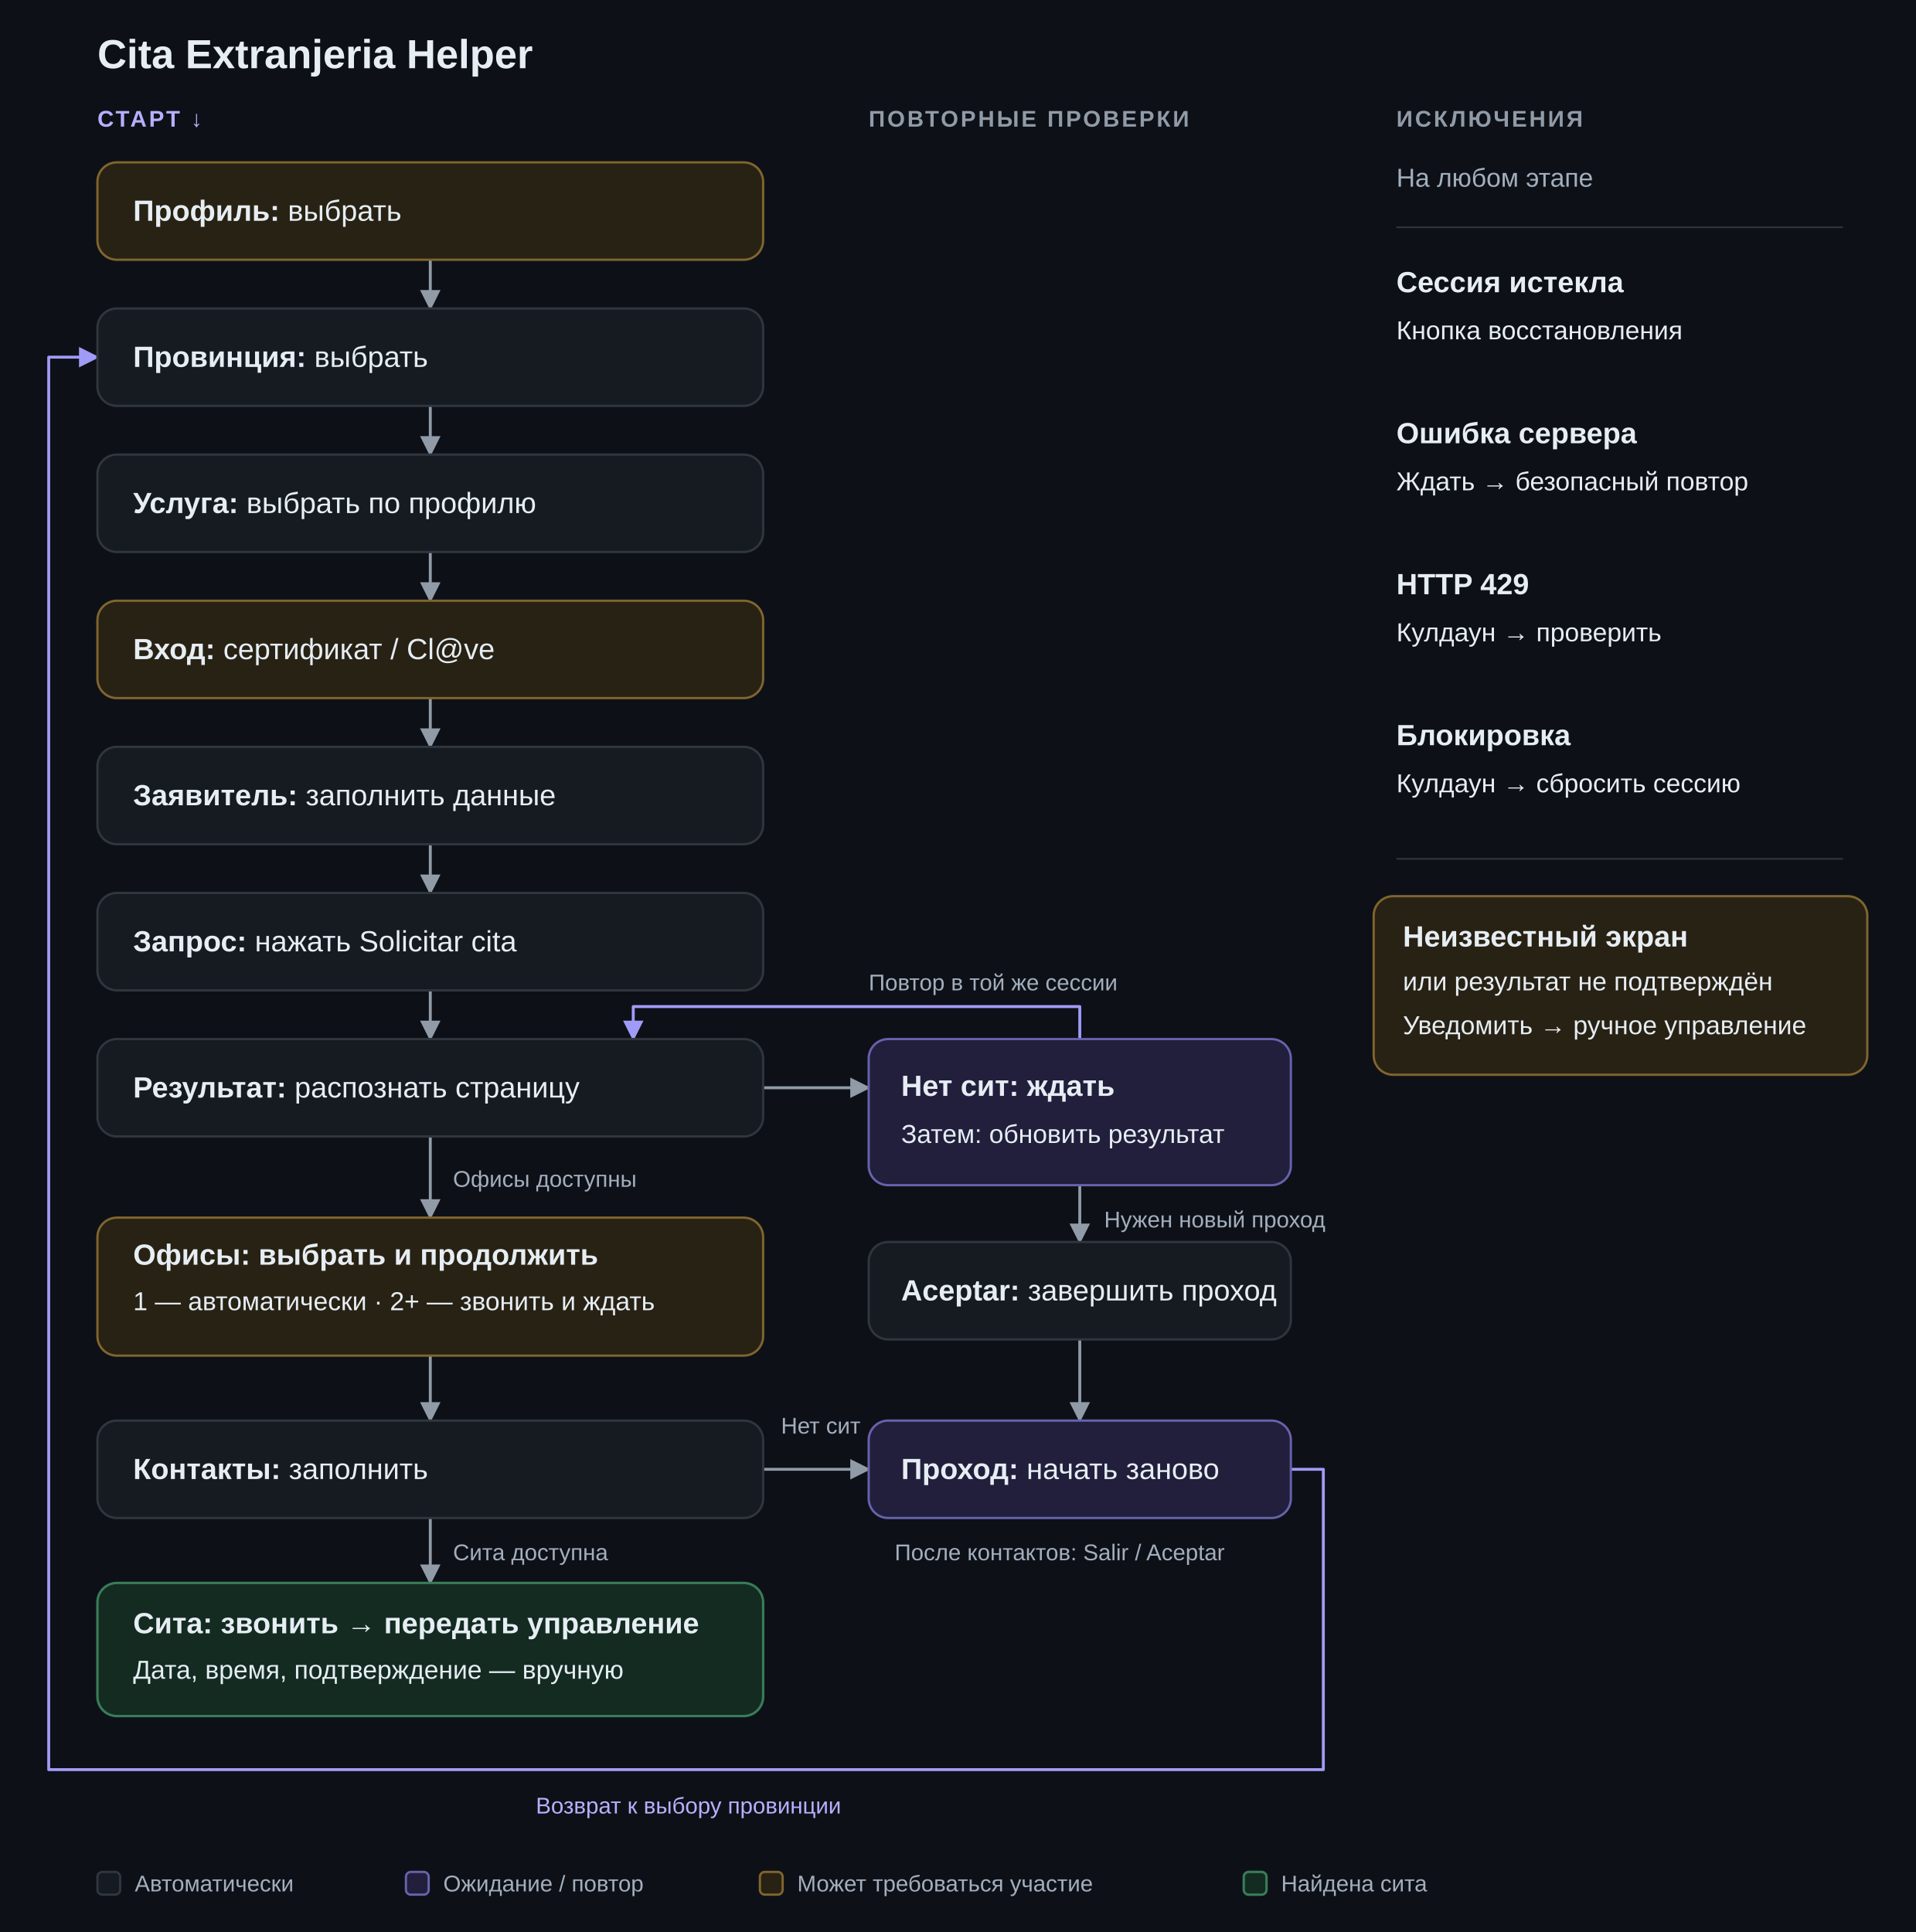
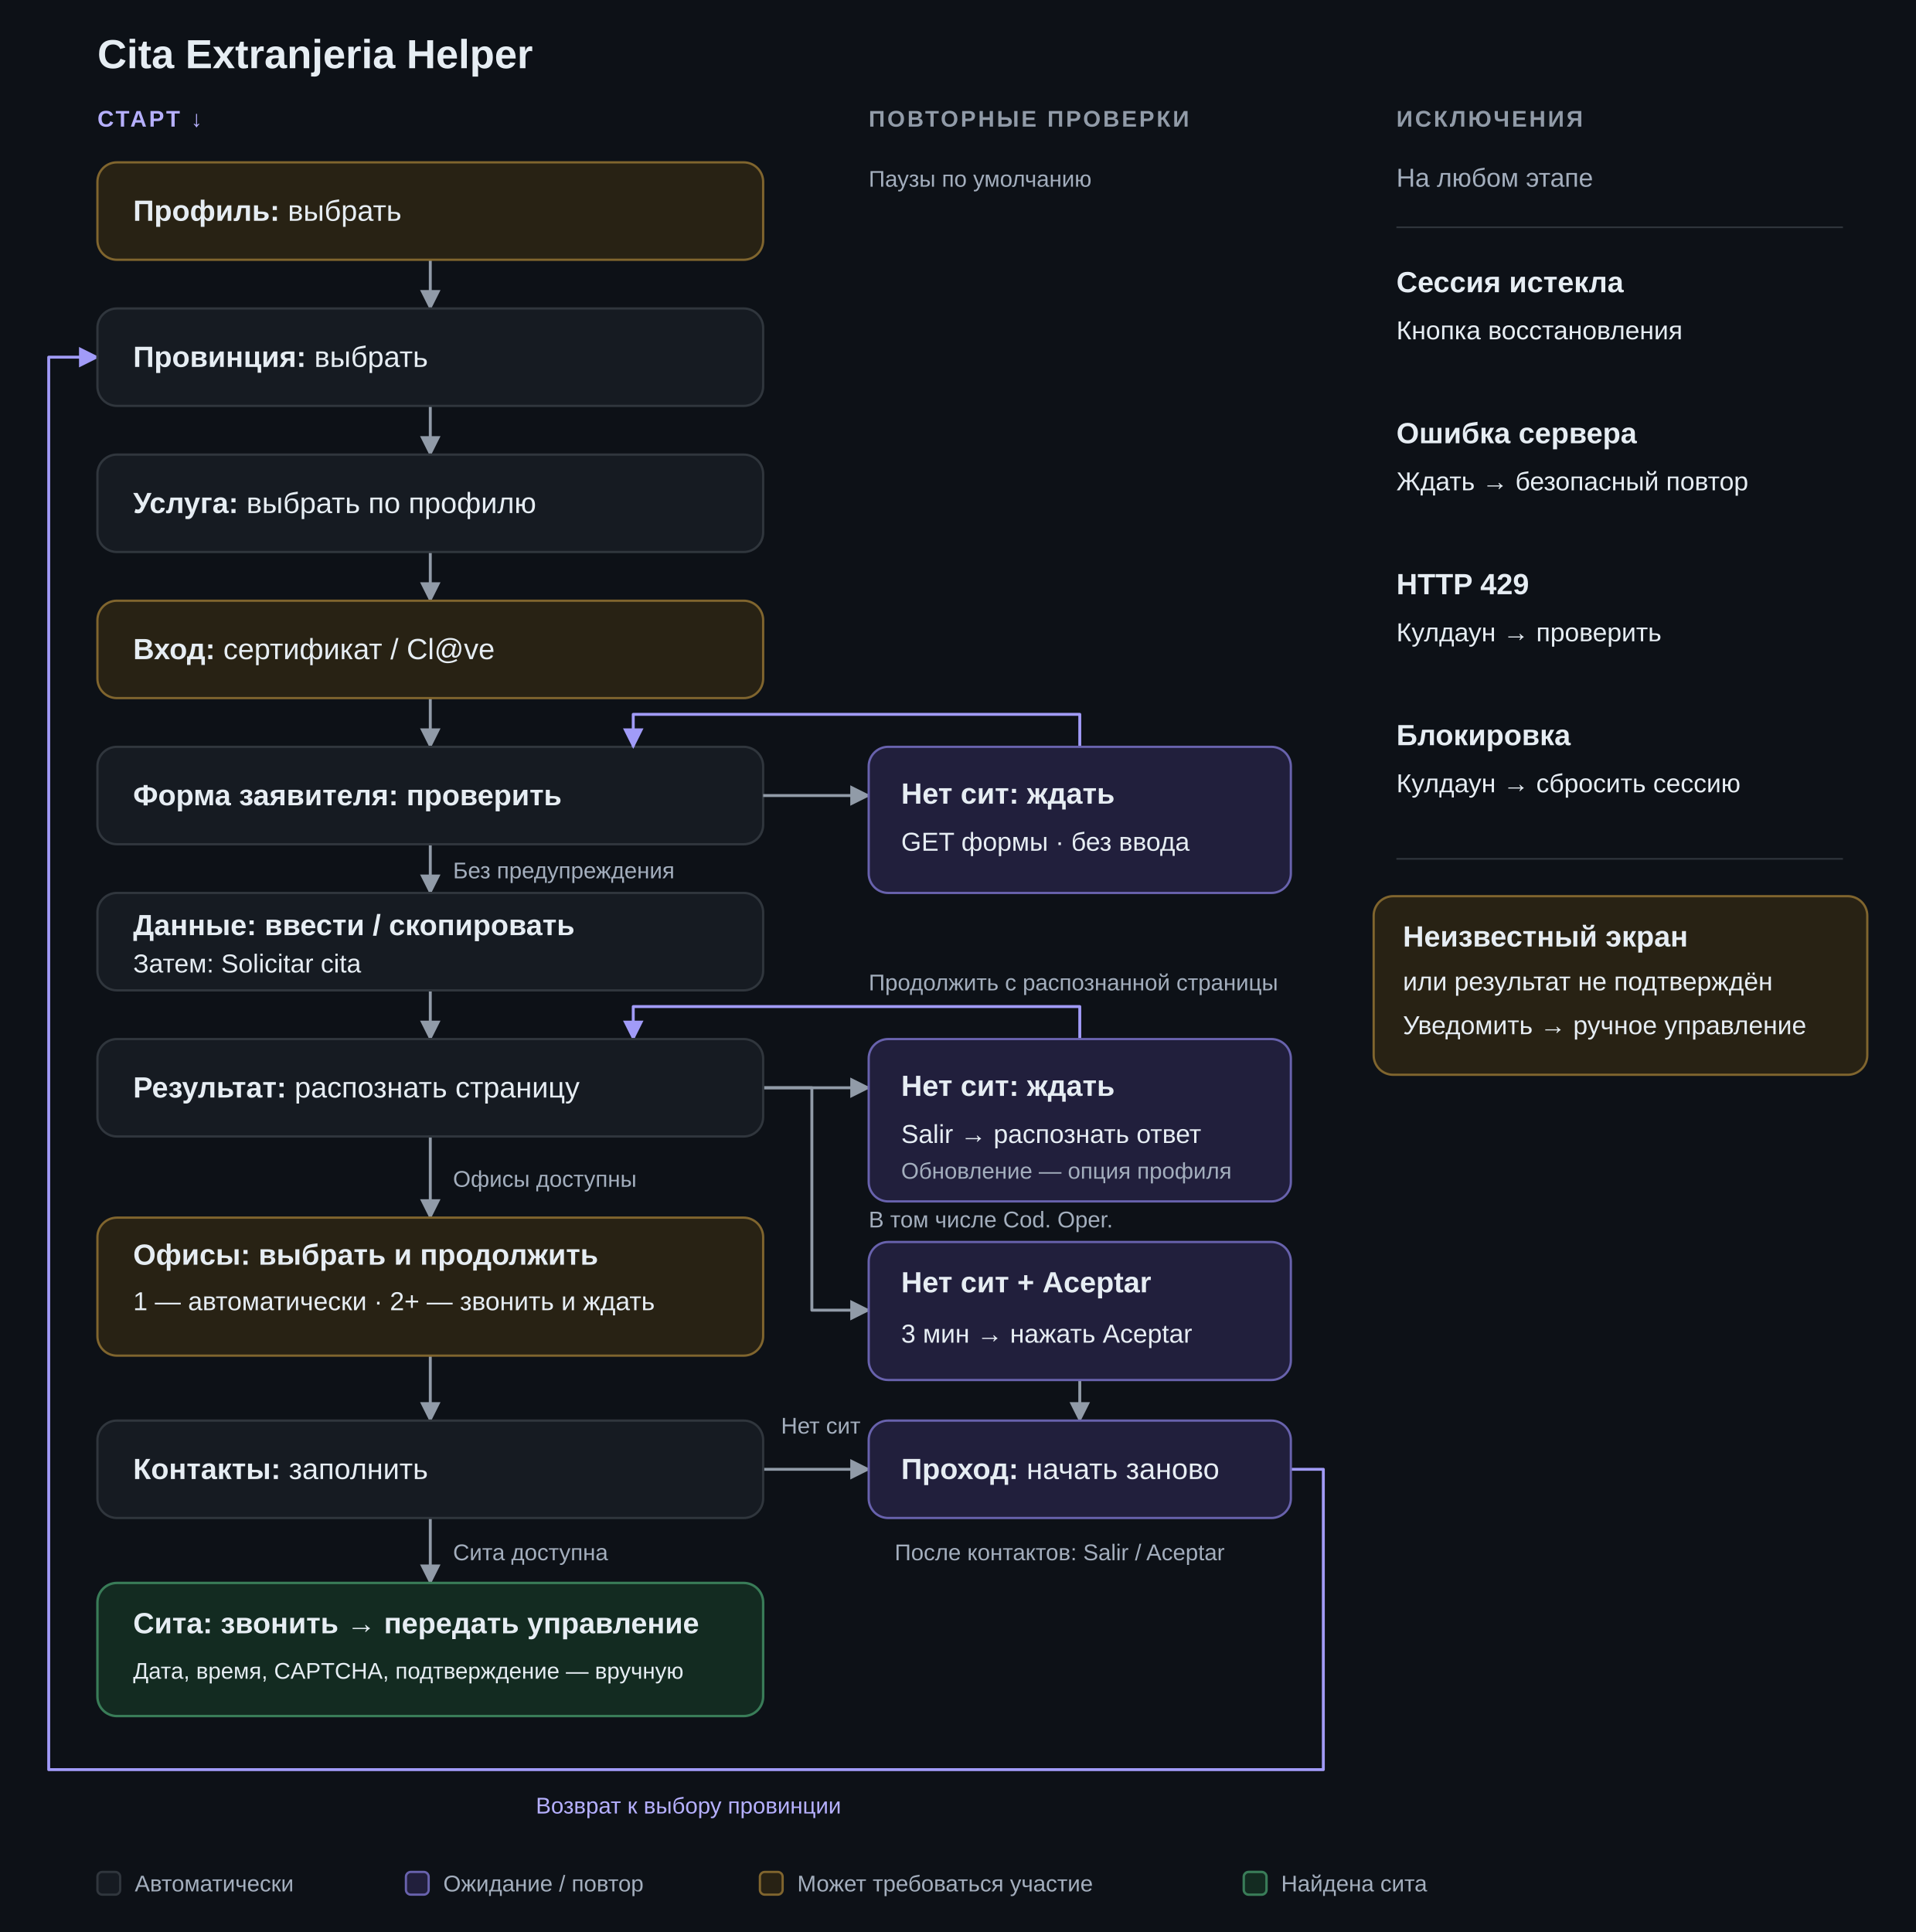
<svg xmlns="http://www.w3.org/2000/svg" width="1180" height="1190" viewBox="0 0 1180 1190">
  <defs>
    <marker id="arrow" viewBox="0 0 10 10" refX="9" refY="5" markerWidth="7" markerHeight="7" orient="auto-start-reverse">
      <path d="M0 0 10 5 0 10Z" fill="#919ba8" />
    </marker>
    <marker id="loop-arrow" viewBox="0 0 10 10" refX="9" refY="5" markerWidth="7" markerHeight="7" orient="auto-start-reverse">
      <path d="M0 0 10 5 0 10Z" fill="#a19bf8" />
    </marker>
    <style>
      text {font-family:Arial, sans-serif;fill:#e6edf3;font-size:18px}
      .heading {font-size:25px;font-weight:700}
      .section {font-size:14px;font-weight:700;letter-spacing:1.4px;fill:#919ba8}
      .label {font-size:14px;fill:#a3aebd}
      .name {font-weight:700}
      .node {fill:#161b22;stroke:#30363d;stroke-width:1.4}
      .manual {fill:#282214;stroke:#80652e;stroke-width:1.4}
      .wait {fill:#211f3c;stroke:#6862ad;stroke-width:1.4}
      .found {fill:#132b21;stroke:#397c58;stroke-width:1.5}
      .link {fill:none;stroke:#919ba8;stroke-width:1.8;marker-end:url(#arrow);stroke-linejoin:round}
      .loop {fill:none;stroke:#a19bf8;stroke-width:1.8;marker-end:url(#loop-arrow);stroke-linejoin:round}
      .small {font-size:16px}
    </style>
  </defs>
  <rect width="1180" height="1190" fill="#0d1117" />
  <text x="60" y="42" class="heading">Cita Extranjeria Helper</text>
  <text x="60" y="78" class="section" style="fill:#b6b0ff">СТАРТ ↓</text>
  <text x="535" y="78" class="section">ПОВТОРНЫЕ ПРОВЕРКИ</text>
  <text x="860" y="78" class="section">ИСКЛЮЧЕНИЯ</text>
  <path class="link" d="M265 160V190" />
  <path class="link" d="M265 250V280" />
  <path class="link" d="M265 340V370" />
  <path class="link" d="M265 430V460" />
  <path class="link" d="M265 520V550" />
  <path class="link" d="M265 610V640" />
  <path class="link" d="M265 700V750" />
  <path class="link" d="M265 835V875" />
  <path class="link" d="M265 935V975" />
  <path class="link" d="M470 670H535" />
  <path class="loop" d="M665 640V620H390V640" />
-   <path class="link" d="M665 730V765" />
-   <path class="link" d="M665 825V875" />
+   <path class="link" d="M470 670H500V807H535" />
+   <path class="link" d="M665 850V875" />
  <path class="link" d="M470 905H535" />
  <path class="loop" d="M795 905H815V1090H30V220H60" />
  <rect class="manual" x="60" y="100" width="410" height="60" rx="12" />
  <text x="82" y="136">
    <tspan class="name">Профиль:</tspan> выбрать</text>
  <rect class="node" x="60" y="190" width="410" height="60" rx="12" />
  <text x="82" y="226">
    <tspan class="name">Провинция:</tspan> выбрать</text>
  <rect class="node" x="60" y="280" width="410" height="60" rx="12" />
  <text x="82" y="316">
    <tspan class="name">Услуга:</tspan> выбрать по профилю</text>
  <rect class="manual" x="60" y="370" width="410" height="60" rx="12" />
  <text x="82" y="406">
    <tspan class="name">Вход:</tspan> сертификат / Cl@ve</text>
  <rect class="node" x="60" y="460" width="410" height="60" rx="12" />
-   <text x="82" y="496">
-     <tspan class="name">Заявитель:</tspan> заполнить данные</text>
+   <text x="82" y="496" class="name">Форма заявителя: проверить</text>
  <rect class="node" x="60" y="550" width="410" height="60" rx="12" />
-   <text x="82" y="586">
-     <tspan class="name">Запрос:</tspan> нажать Solicitar cita</text>
+   <text x="82" y="576" class="name">Данные: ввести / скопировать</text>
  <rect class="node" x="60" y="640" width="410" height="60" rx="12" />
  <text x="82" y="676">
    <tspan class="name">Результат:</tspan> распознать страницу</text>
  <text x="279" y="731" class="label">Офисы доступны</text>
  <rect class="manual" x="60" y="750" width="410" height="85" rx="12" />
  <text x="82" y="779" class="name">Офисы: выбрать и продолжить</text>
  <text x="82" y="807" class="small">1 — автоматически · 2+ — звонить и ждать</text>
  <rect class="node" x="60" y="875" width="410" height="60" rx="12" />
  <text x="82" y="911">
    <tspan class="name">Контакты:</tspan> заполнить</text>
  <text x="481" y="883" class="label">Нет сит</text>
  <text x="279" y="961" class="label">Сита доступна</text>
  <rect class="found" x="60" y="975" width="410" height="82" rx="12" />
  <text x="82" y="1006" class="name">Сита: звонить → передать управление</text>
-   <text x="82" y="1034" class="small">Дата, время, подтверждение — вручную</text>
-   <rect class="wait" x="535" y="640" width="260" height="90" rx="12" />
+   <text x="82" y="1034" class="small" style="font-size:14px">Дата, время, CAPTCHA, подтверждение — вручную</text>
+   <rect class="wait" x="535" y="640" width="260" height="100" rx="12" />
  <text x="555" y="675" class="name">Нет сит: ждать</text>
-   <text x="555" y="704" class="small">Затем: обновить результат</text>
-   <text x="535" y="610" class="label">Повтор в той же сессии</text>
-   <text x="680" y="756" class="label">Нужен новый проход</text>
-   <rect class="node" x="535" y="765" width="260" height="60" rx="12" />
-   <text x="555" y="801">
-     <tspan class="name">Aceptar:</tspan> завершить проход</text>
+   <text x="555" y="704" class="small">Salir → распознать ответ</text>
+   <text x="535" y="610" class="label">Продолжить с распознанной страницы</text>
+   <text x="535" y="756" class="label">В том числе Cod. Oper.</text>
+   <rect class="wait" x="535" y="765" width="260" height="85" rx="12" />
+   <text x="555" y="796" class="name">Нет сит + Aceptar</text>
  <rect class="wait" x="535" y="875" width="260" height="60" rx="12" />
  <text x="555" y="911">
    <tspan class="name">Проход:</tspan> начать заново</text>
  <text x="551" y="961" class="label">После контактов: Salir / Aceptar</text>
  <text x="330" y="1117" class="label" style="fill:#b6b0ff">Возврат к выбору провинции</text>
  <text x="860" y="115" class="small" style="fill:#a3aebd">На любом этапе</text>
  <path d="M860 140H1135" stroke="#30363d" />
  <text x="860" y="180" class="name">Сессия истекла</text>
  <text x="860" y="209" class="small">Кнопка восстановления</text>
  <text x="860" y="273" class="name">Ошибка сервера</text>
  <text x="860" y="302" class="small">Ждать → безопасный повтор</text>
  <text x="860" y="366" class="name">HTTP 429</text>
  <text x="860" y="395" class="small">Кулдаун → проверить</text>
  <text x="860" y="459" class="name">Блокировка</text>
  <text x="860" y="488" class="small">Кулдаун → сбросить сессию</text>
  <path d="M860 529H1135" stroke="#30363d" />
  <rect class="manual" x="846" y="552" width="304" height="110" rx="12" />
  <text x="864" y="583" class="name">Неизвестный экран</text>
  <text x="864" y="610" class="small">или результат не подтверждён</text>
  <text x="864" y="637" class="small">Уведомить → ручное управление</text>
  <rect x="60" y="1153" width="14" height="14" rx="3" class="node" />
  <text x="83" y="1165" class="label">Автоматически</text>
  <rect x="250" y="1153" width="14" height="14" rx="3" class="wait" />
  <text x="273" y="1165" class="label">Ожидание / повтор</text>
  <rect x="468" y="1153" width="14" height="14" rx="3" class="manual" />
  <text x="491" y="1165" class="label">Может требоваться участие</text>
  <rect x="766" y="1153" width="14" height="14" rx="3" class="found" />
  <text x="789" y="1165" class="label">Найдена сита</text>
+   <path class="link" d="M470 490H535" />
+   <path class="loop" d="M665 460V440H390V460" />
+   <rect class="wait" x="535" y="460" width="260" height="90" rx="12" />
+   <text x="555" y="495" class="name">Нет сит: ждать</text>
+   <text x="555" y="524" class="small">GET формы · без ввода</text>
+   <text x="279" y="541" class="label">Без предупреждения</text>
+   <text x="555" y="726" class="label">Обновление — опция профиля</text>
+   <text x="555" y="827" class="small">3 мин → нажать Aceptar</text>
+   <text x="82" y="599" class="small">Затем: Solicitar cita</text>
+   <text x="535" y="115" class="label">Паузы по умолчанию</text>
</svg>
